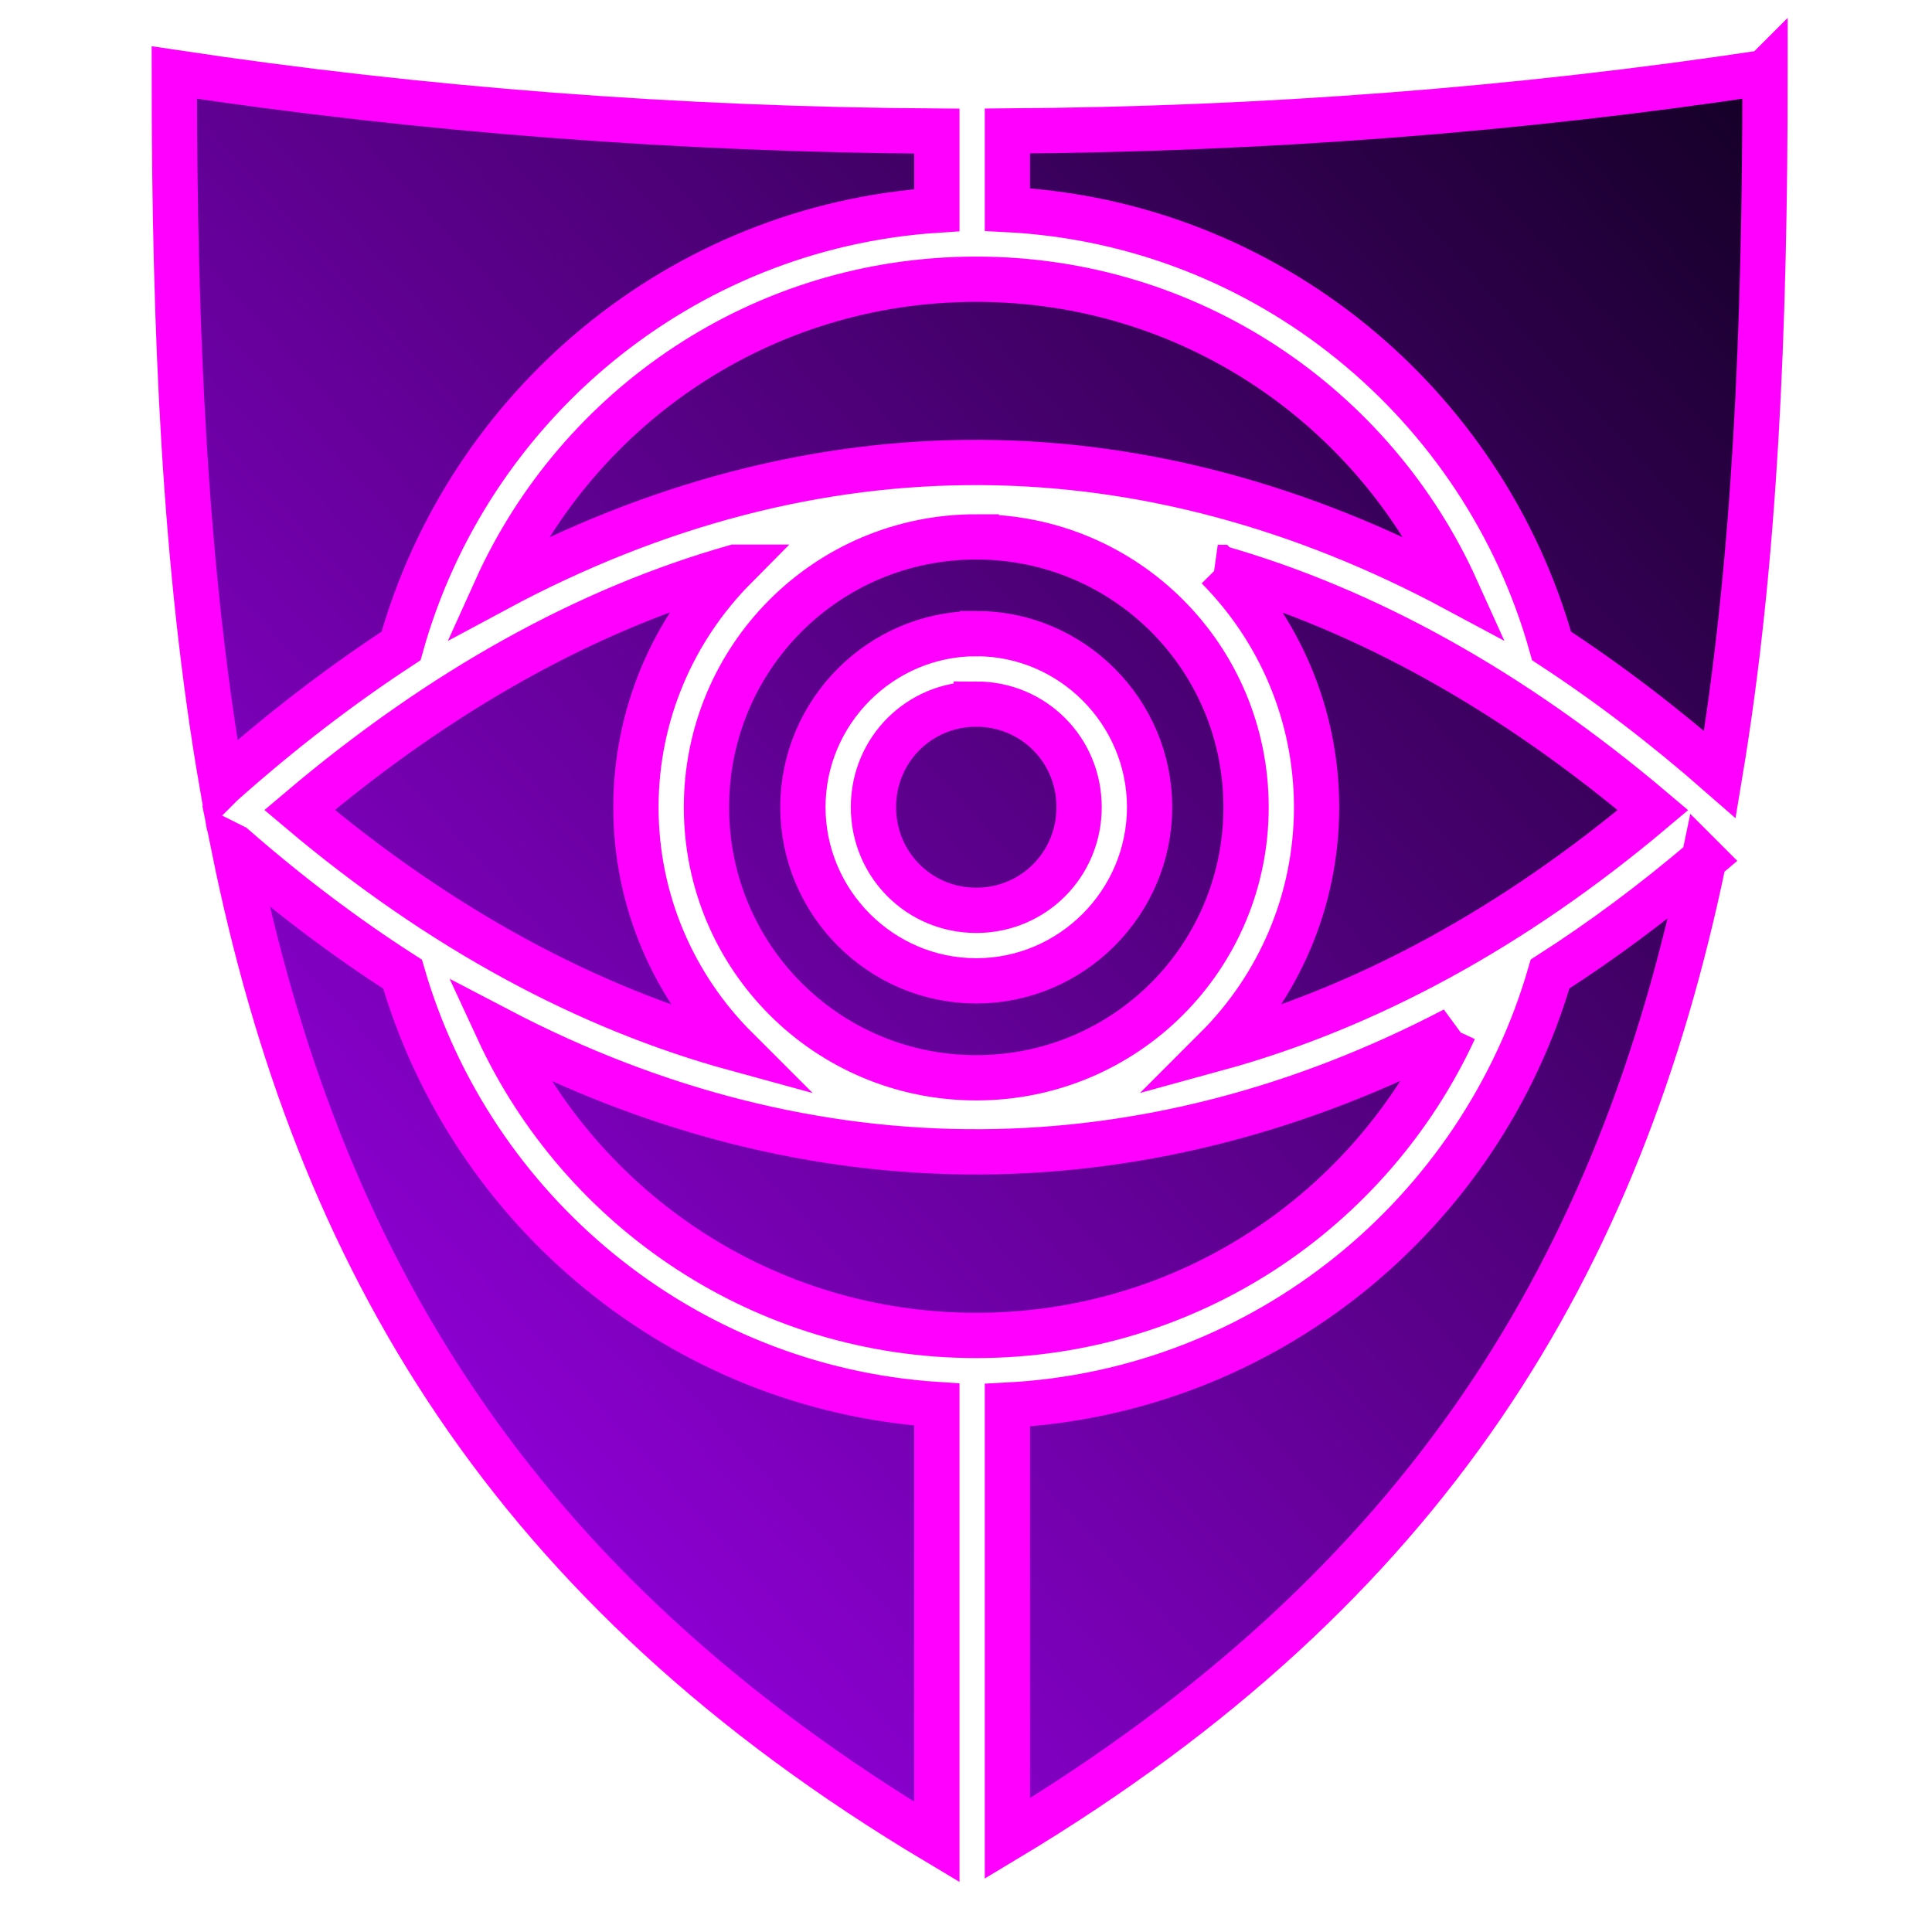
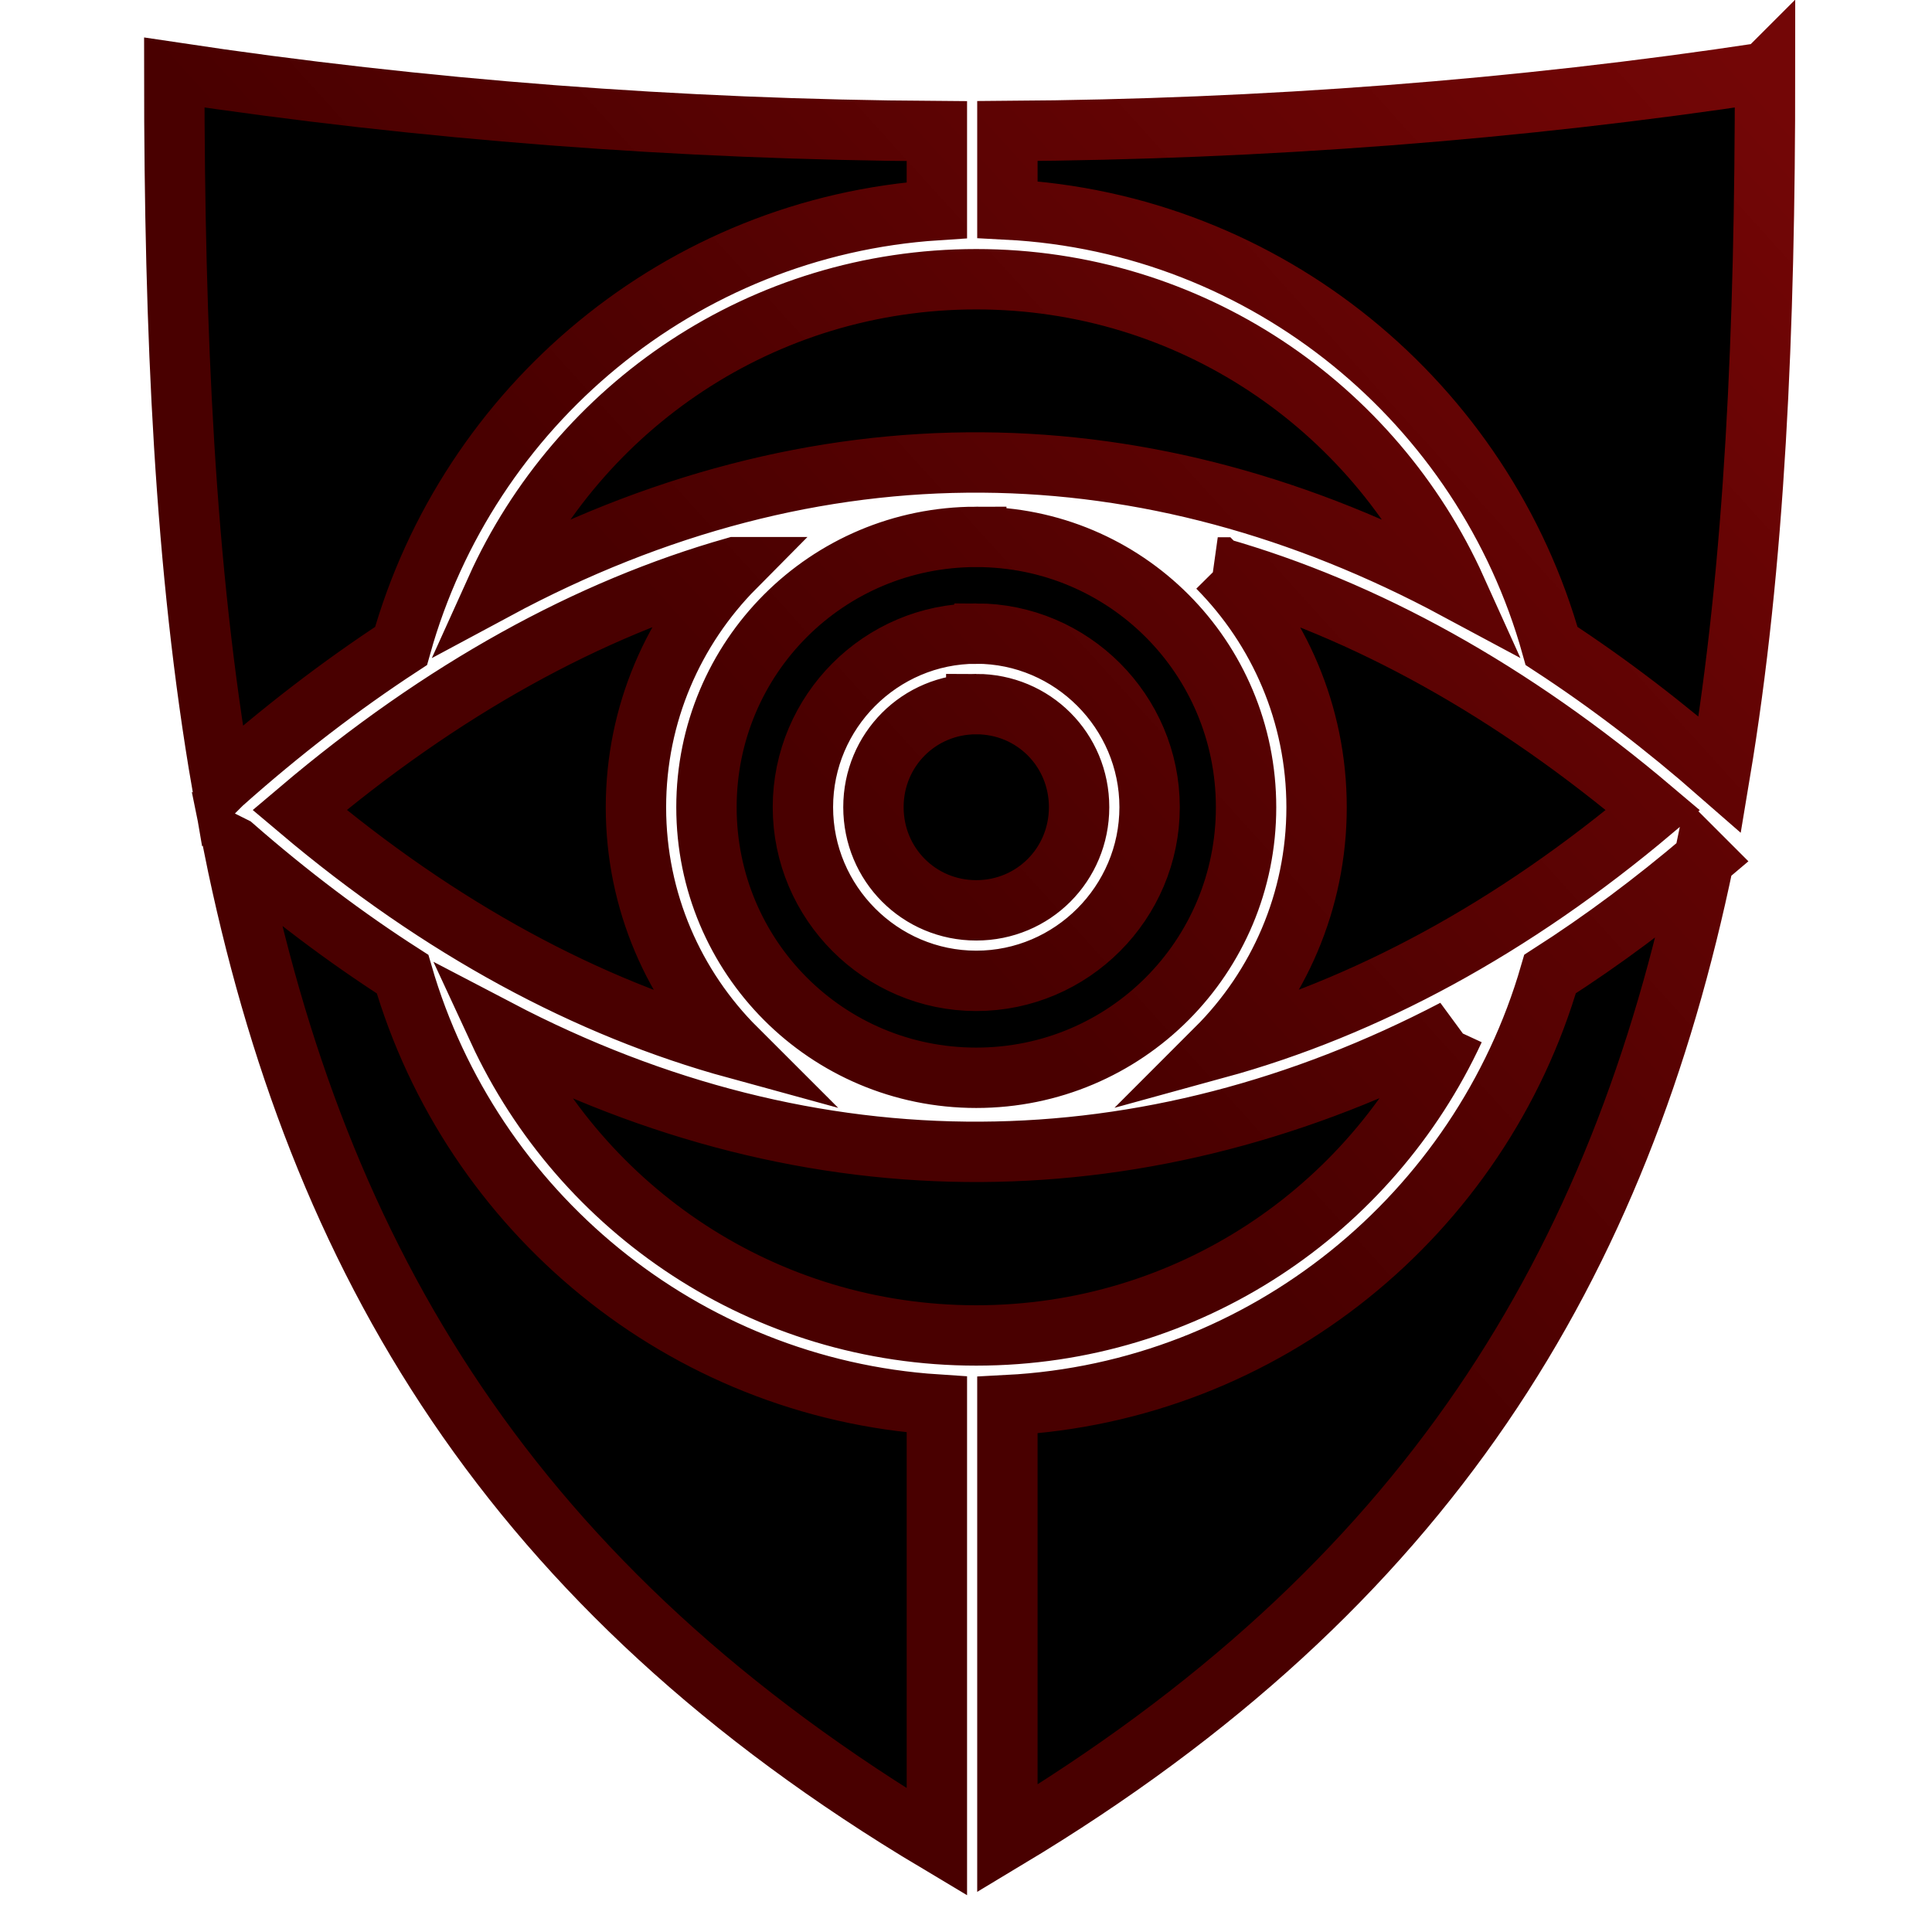
<svg xmlns="http://www.w3.org/2000/svg" viewBox="0 0 512 512" style="height: 512px; width: 512px;">
  <defs>
-     <linearGradient x1="0" x2="1" y1="1" y2="0" id="lorc-eye-shield-gradient-1">
-       <stop offset="0%" stop-color="#ac00ff" stop-opacity="1" />
-       <stop offset="100%" stop-color="#140026" stop-opacity="1" />
+     <linearGradient x1="0" x2="1" y1="1" y2="0" id="bg-gradient">
+       <stop offset="50%" stop-color="#000000" stop-opacity="1" />
+       <stop offset="100%" stop-color="#000000" stop-opacity="1" />
+     </linearGradient>
+     <linearGradient x1="0" x2="1" y1="1" y2="0" id="stroke-gradient">
+       <stop offset="50%" stop-color="#490000" stop-opacity="1" />
+       <stop offset="100%" stop-color="#730606" stop-opacity="1" />
    </linearGradient>
  </defs>
  <g class="" transform="translate(0,0)" style="">
-     <path d="M46.188 19.22c0 69.06 2.795 131.737 12.624 188.5l.032-.032c15.57-13.874 31.41-26.022 47.437-36.5 17.764-63.536 74.074-111.048 142-115.5V34.75c-68.267-.423-136.35-5.625-202.093-15.53zm421.562 0c-65.506 9.935-133.13 15.052-200.78 15.5v20.81c68.906 3.564 126.267 51.43 144.217 115.657 15.123 9.88 30.002 21.25 44.594 34.032 9.36-56 11.97-117.804 11.97-186zM258.72 74c-56.667 0-105.38 33.662-127.283 82.188 42.275-22.723 85.645-33.93 128.907-33.625 42.567.298 84.795 11.728 125.594 33.624C364.04 107.67 315.38 74 258.717 74zm0 68.28c-39.587 0-71.5 31.95-71.5 71.657 0 39.707 31.913 71.688 71.5 71.688 39.584 0 71.5-31.98 71.5-71.688 0-39.706-31.916-71.656-71.5-71.656zm-63.94 8.032c-38.83 11.04-77.54 32.272-115.405 64.344 37.397 31.567 76.353 52.478 115.72 63.25-16.407-16.38-26.564-39.013-26.564-63.97 0-24.788 10.037-47.277 26.25-63.624zm127.94.063c16.176 16.34 26.186 38.805 26.186 63.563 0 24.94-10.143 47.56-26.53 63.937 39.67-10.875 78.655-31.95 115.687-63.188-37.422-31.688-76.133-53.13-115.344-64.312zm-64 17.53c25.27 0 45.936 20.707 45.936 46 0 25.295-20.666 46.032-45.937 46.032-25.273 0-45.94-20.737-45.94-46.03 0-25.295 20.667-46 45.94-46zm0 18.69c-15.15 0-27.25 12.095-27.25 27.31 0 15.217 12.1 27.345 27.25 27.345 15.148 0 27.25-12.128 27.25-27.344 0-15.216-12.102-27.312-27.25-27.312zm-196.783 37.78c22.21 109.62 73.43 196.387 186.344 263.78V372.22c-67.4-4.42-123.376-51.26-141.593-114.064-15.19-9.743-30.137-21.016-44.75-33.78zm389.625 3.406c-13.31 11.332-26.91 21.458-40.78 30.345-18.4 63.513-75.42 110.712-143.813 114.25V487.22c111.535-67.022 162.336-152.06 184.592-259.44zm-66.156 45.064c-40.57 21.2-82.873 32.18-125.437 32.406-43.1.227-86.288-10.57-127.97-32.375 22.16 47.888 70.52 81.03 126.72 81.03 56.206 0 104.54-33.16 126.686-81.06z" fill="url(#lorc-eye-shield-gradient-1)" stroke="#ff00ff" stroke-opacity="1" stroke-width="12" />
+     <path d="M46.188 19.22c0 69.06 2.795 131.737 12.624 188.5l.032-.032c15.57-13.874 31.41-26.022 47.437-36.5 17.764-63.536 74.074-111.048 142-115.5V34.75c-68.267-.423-136.35-5.625-202.093-15.53zm421.562 0c-65.506 9.935-133.13 15.052-200.78 15.5v20.81c68.906 3.564 126.267 51.43 144.217 115.657 15.123 9.88 30.002 21.25 44.594 34.032 9.36-56 11.97-117.804 11.97-186zM258.72 74c-56.667 0-105.38 33.662-127.283 82.188 42.275-22.723 85.645-33.93 128.907-33.625 42.567.298 84.795 11.728 125.594 33.624C364.04 107.67 315.38 74 258.717 74zm0 68.28c-39.587 0-71.5 31.95-71.5 71.657 0 39.707 31.913 71.688 71.5 71.688 39.584 0 71.5-31.98 71.5-71.688 0-39.706-31.916-71.656-71.5-71.656zm-63.94 8.032c-38.83 11.04-77.54 32.272-115.405 64.344 37.397 31.567 76.353 52.478 115.72 63.25-16.407-16.38-26.564-39.013-26.564-63.97 0-24.788 10.037-47.277 26.25-63.624zm127.94.063c16.176 16.34 26.186 38.805 26.186 63.563 0 24.94-10.143 47.56-26.53 63.937 39.67-10.875 78.655-31.95 115.687-63.188-37.422-31.688-76.133-53.13-115.344-64.312zm-64 17.53c25.27 0 45.936 20.707 45.936 46 0 25.295-20.666 46.032-45.937 46.032-25.273 0-45.94-20.737-45.94-46.03 0-25.295 20.667-46 45.94-46zm0 18.69c-15.15 0-27.25 12.095-27.25 27.31 0 15.217 12.1 27.345 27.25 27.345 15.148 0 27.25-12.128 27.25-27.344 0-15.216-12.102-27.312-27.25-27.312zm-196.783 37.78c22.21 109.62 73.43 196.387 186.344 263.78V372.22c-67.4-4.42-123.376-51.26-141.593-114.064-15.19-9.743-30.137-21.016-44.75-33.78zm389.625 3.406c-13.31 11.332-26.91 21.458-40.78 30.345-18.4 63.513-75.42 110.712-143.813 114.25V487.22c111.535-67.022 162.336-152.06 184.592-259.44zm-66.156 45.064c-40.57 21.2-82.873 32.18-125.437 32.406-43.1.227-86.288-10.57-127.97-32.375 22.16 47.888 70.52 81.03 126.72 81.03 56.206 0 104.54-33.16 126.686-81.06z" fill="url(#bg-gradient)" stroke="url(#stroke-gradient)" stroke-opacity="1" stroke-width="16" />
  </g>
</svg>
